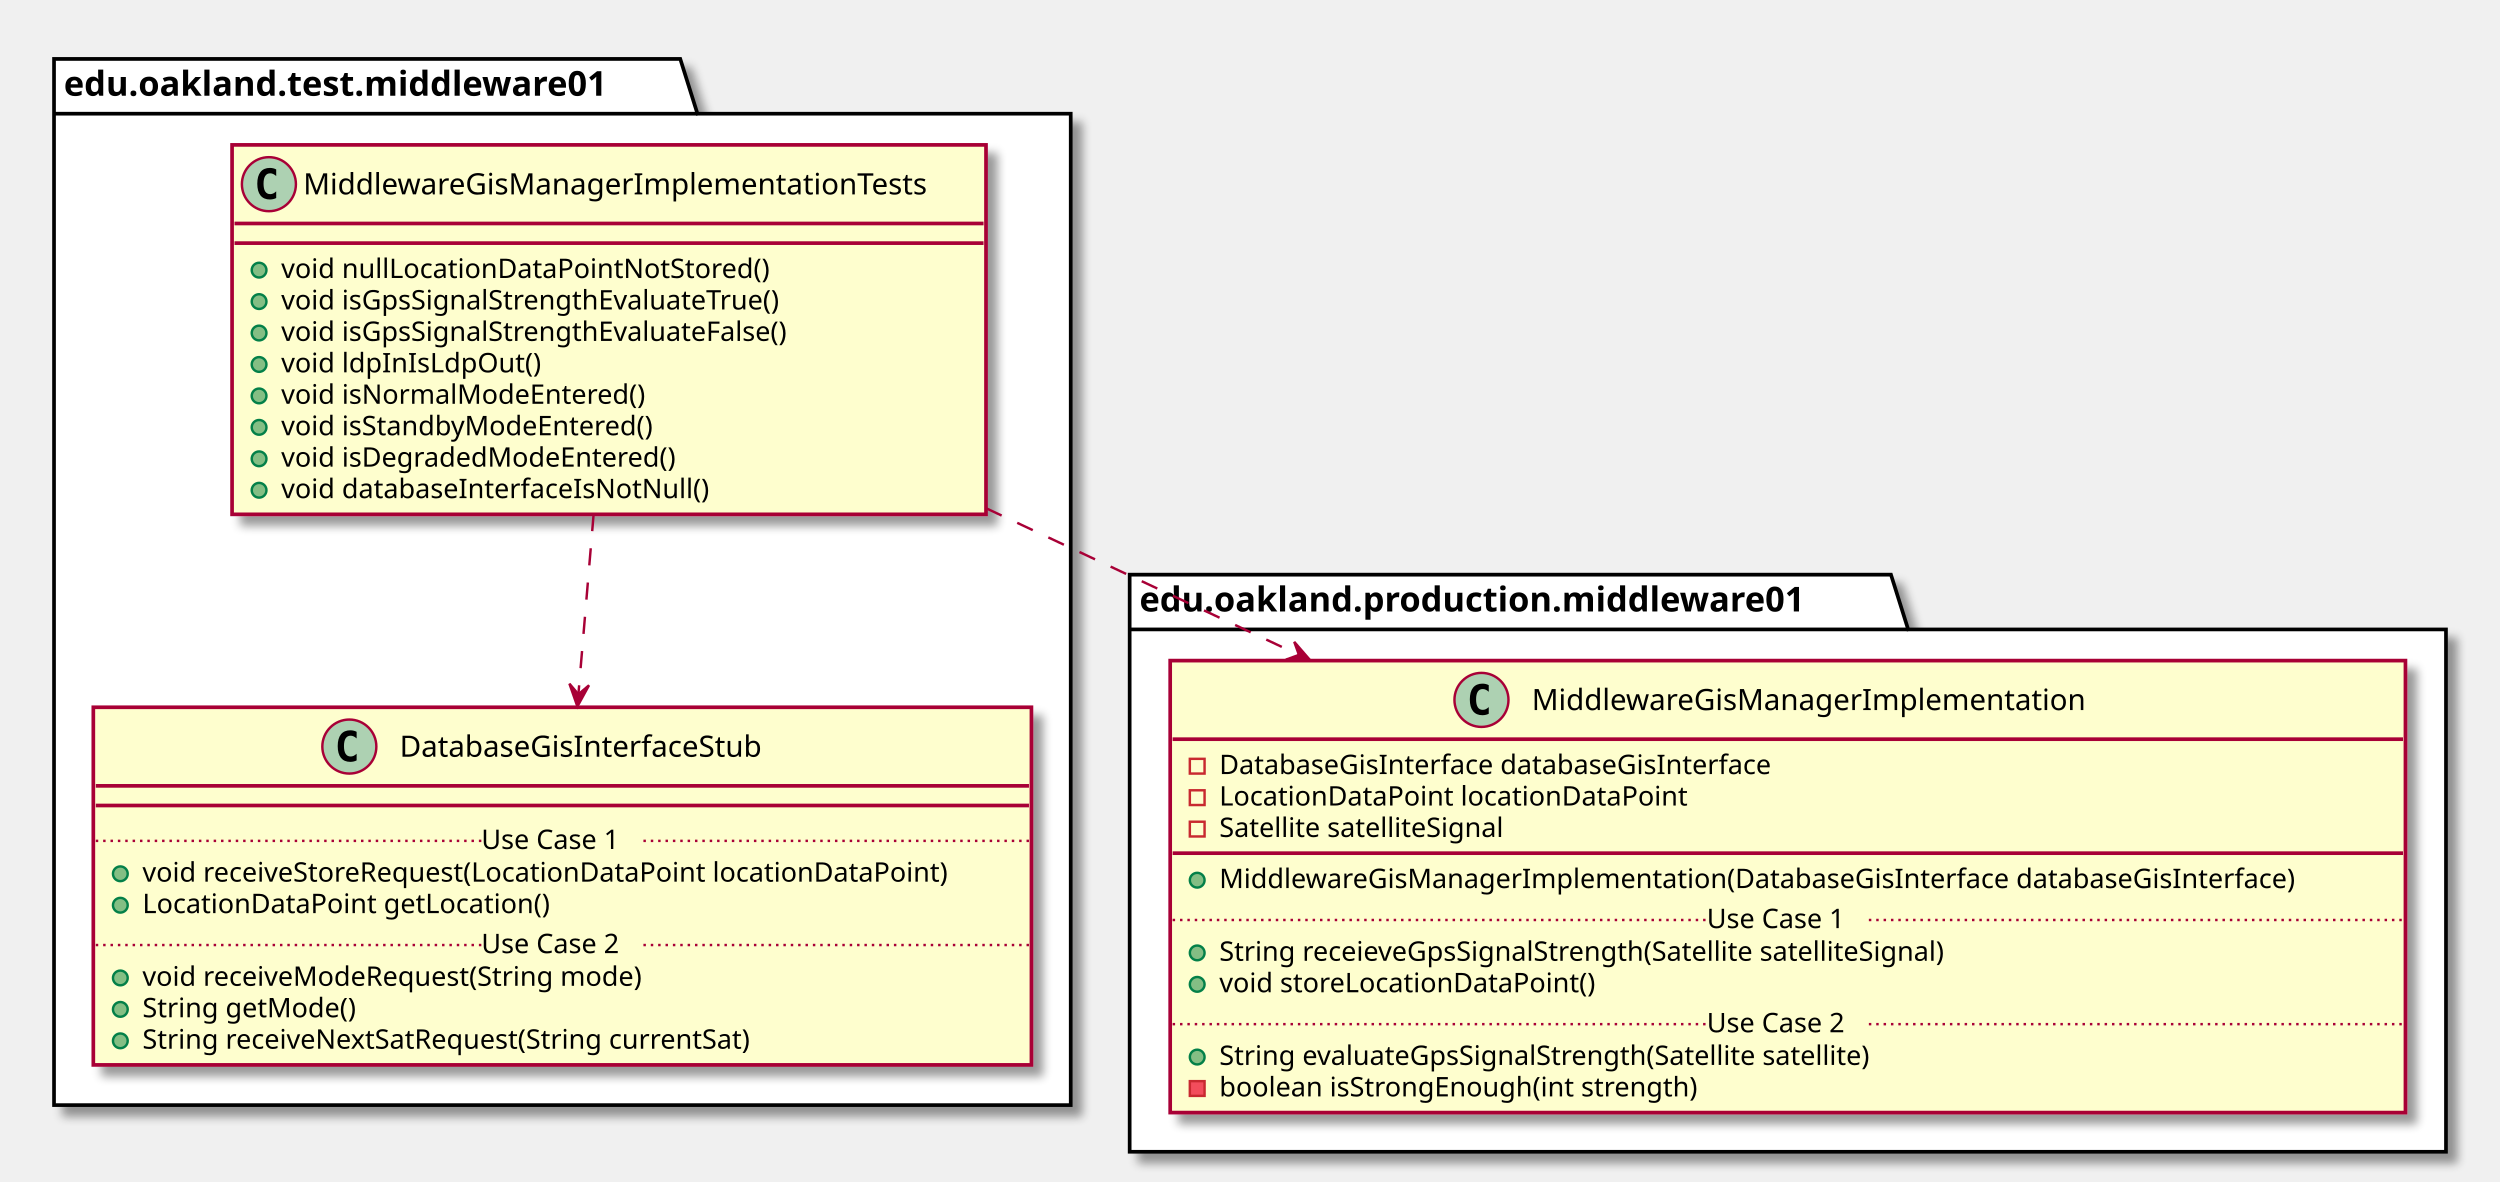
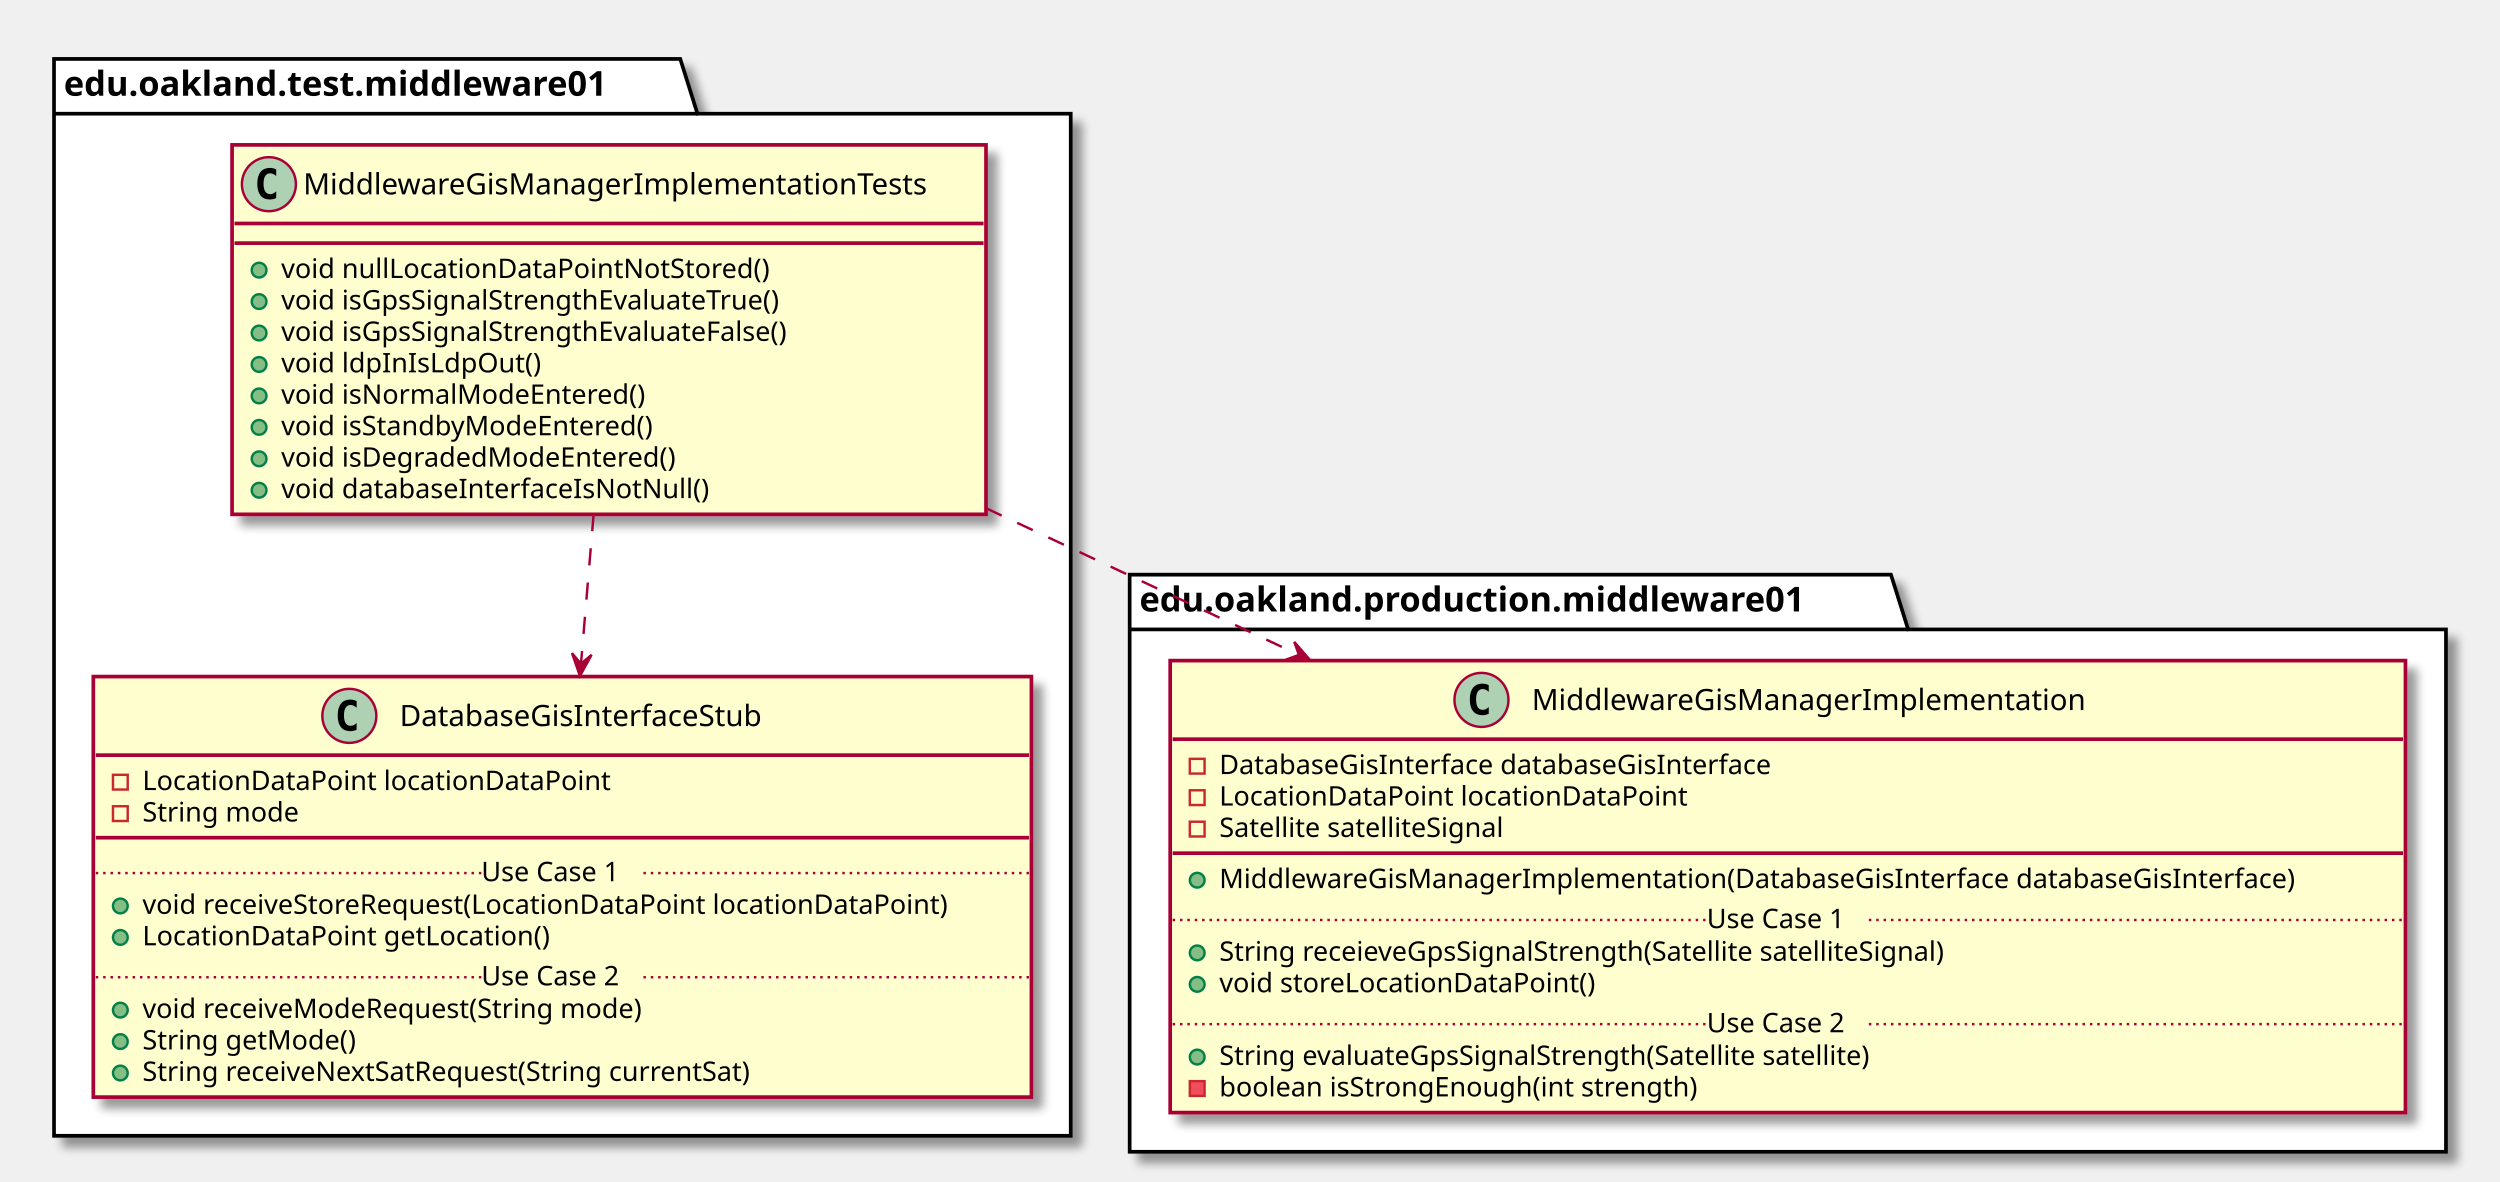
<svg xmlns="http://www.w3.org/2000/svg" contentScriptType="application/ecmascript" contentStyleType="text/css" height="481px" preserveAspectRatio="none" style="width:1018px;height:481px;" version="1.1" viewBox="0 0 1018 481" width="1018px" zoomAndPan="magnify">
  <defs>
-     <filter height="300%" id="f13t3d9093rsiv" width="300%" x="-1" y="-1">
+     <filter height="300%" id="fpi0xwrdqjqmh" width="300%" x="-1" y="-1">
      <feGaussianBlur result="blurOut" stdDeviation="2.0" />
      <feColorMatrix in="blurOut" result="blurOut2" type="matrix" values="0 0 0 0 0 0 0 0 0 0 0 0 0 0 0 0 0 0 .4 0" />
      <feOffset dx="4.0" dy="4.0" in="blurOut2" result="blurOut3" />
      <feBlend in="SourceGraphic" in2="blurOut3" mode="normal" />
    </filter>
  </defs>
  <g>
-     <polygon fill="#FFFFFF" filter="url(#f13t3d9093rsiv)" points="22,24,277,24,284,46.297,436,46.297,436,450,22,450,22,24" style="stroke: #000000; stroke-width: 1.5;" />
+     <polygon fill="#FFFFFF" filter="url(#fpi0xwrdqjqmh)" points="22,24,277,24,284,46.297,436,46.297,436,462.5,22,462.5,22,24" style="stroke: #000000; stroke-width: 1.5;" />
    <line style="stroke: #000000; stroke-width: 1.5;" x1="22" x2="284" y1="46.297" y2="46.297" />
    <text fill="#000000" font-family="sans-serif" font-size="14" font-weight="bold" lengthAdjust="spacingAndGlyphs" textLength="249" x="26" y="38.995">edu.oakland.test.middleware01</text>
-     <polygon fill="#FFFFFF" filter="url(#f13t3d9093rsiv)" points="460,234,770,234,777,256.297,996,256.297,996,469,460,469,460,234" style="stroke: #000000; stroke-width: 1.5;" />
+     <polygon fill="#FFFFFF" filter="url(#fpi0xwrdqjqmh)" points="460,234,770,234,777,256.297,996,256.297,996,469,460,469,460,234" style="stroke: #000000; stroke-width: 1.5;" />
    <line style="stroke: #000000; stroke-width: 1.5;" x1="460" x2="777" y1="256.297" y2="256.297" />
    <text fill="#000000" font-family="sans-serif" font-size="14" font-weight="bold" lengthAdjust="spacingAndGlyphs" textLength="304" x="464" y="248.995">edu.oakland.production.middleware01</text>
-     <rect fill="#FEFECE" filter="url(#f13t3d9093rsiv)" height="150.438" id="MiddlewareGisManagerImplementationTests" style="stroke: #A80036; stroke-width: 1.5;" width="307" x="94.5" y="59" />
+     <rect fill="#FEFECE" filter="url(#fpi0xwrdqjqmh)" height="150.438" id="MiddlewareGisManagerImplementationTests" style="stroke: #A80036; stroke-width: 1.5;" width="307" x="94.5" y="59" />
    <ellipse cx="109.5" cy="75" fill="#ADD1B2" rx="11" ry="11" style="stroke: #A80036; stroke-width: 1.0;" />
    <path d="M112.469,80.641 Q111.891,80.938 111.25,81.078 Q110.609,81.234 109.906,81.234 Q107.406,81.234 106.078,79.594 Q104.766,77.938 104.766,74.812 Q104.766,71.688 106.078,70.031 Q107.406,68.375 109.906,68.375 Q110.609,68.375 111.25,68.531 Q111.906,68.688 112.469,68.984 L112.469,71.703 Q111.844,71.125 111.25,70.859 Q110.656,70.578 110.031,70.578 Q108.688,70.578 108,71.656 Q107.312,72.719 107.312,74.812 Q107.312,76.906 108,77.984 Q108.688,79.047 110.031,79.047 Q110.656,79.047 111.25,78.781 Q111.844,78.5 112.469,77.922 L112.469,80.641 Z " />
    <text fill="#000000" font-family="sans-serif" font-size="12" lengthAdjust="spacingAndGlyphs" textLength="275" x="123.5" y="79.154">MiddlewareGisManagerImplementationTests</text>
    <line style="stroke: #A80036; stroke-width: 1.5;" x1="95.5" x2="400.5" y1="91" y2="91" />
    <line style="stroke: #A80036; stroke-width: 1.5;" x1="95.5" x2="400.5" y1="99" y2="99" />
    <ellipse cx="105.5" cy="110" fill="#84BE84" rx="3" ry="3" style="stroke: #038048; stroke-width: 1.0;" />
    <text fill="#000000" font-family="sans-serif" font-size="11" lengthAdjust="spacingAndGlyphs" textLength="213" x="114.5" y="113.21">void nullLocationDataPointNotStored()</text>
    <ellipse cx="105.5" cy="122.805" fill="#84BE84" rx="3" ry="3" style="stroke: #038048; stroke-width: 1.0;" />
    <text fill="#000000" font-family="sans-serif" font-size="11" lengthAdjust="spacingAndGlyphs" textLength="226" x="114.5" y="126.015">void isGpsSignalStrengthEvaluateTrue()</text>
    <ellipse cx="105.5" cy="135.609" fill="#84BE84" rx="3" ry="3" style="stroke: #038048; stroke-width: 1.0;" />
    <text fill="#000000" font-family="sans-serif" font-size="11" lengthAdjust="spacingAndGlyphs" textLength="230" x="114.5" y="138.82">void isGpsSignalStrengthEvaluateFalse()</text>
    <ellipse cx="105.5" cy="148.414" fill="#84BE84" rx="3" ry="3" style="stroke: #038048; stroke-width: 1.0;" />
    <text fill="#000000" font-family="sans-serif" font-size="11" lengthAdjust="spacingAndGlyphs" textLength="112" x="114.5" y="151.625">void ldpInIsLdpOut()</text>
    <ellipse cx="105.5" cy="161.219" fill="#84BE84" rx="3" ry="3" style="stroke: #038048; stroke-width: 1.0;" />
    <text fill="#000000" font-family="sans-serif" font-size="11" lengthAdjust="spacingAndGlyphs" textLength="160" x="114.5" y="164.429">void isNormalModeEntered()</text>
    <ellipse cx="105.5" cy="174.023" fill="#84BE84" rx="3" ry="3" style="stroke: #038048; stroke-width: 1.0;" />
    <text fill="#000000" font-family="sans-serif" font-size="11" lengthAdjust="spacingAndGlyphs" textLength="165" x="114.5" y="177.234">void isStandbyModeEntered()</text>
    <ellipse cx="105.5" cy="186.828" fill="#84BE84" rx="3" ry="3" style="stroke: #038048; stroke-width: 1.0;" />
    <text fill="#000000" font-family="sans-serif" font-size="11" lengthAdjust="spacingAndGlyphs" textLength="174" x="114.5" y="190.039">void isDegradedModeEntered()</text>
    <ellipse cx="105.5" cy="199.633" fill="#84BE84" rx="3" ry="3" style="stroke: #038048; stroke-width: 1.0;" />
    <text fill="#000000" font-family="sans-serif" font-size="11" lengthAdjust="spacingAndGlyphs" textLength="188" x="114.5" y="202.843">void databaseInterfaceIsNotNull()</text>
-     <rect fill="#FEFECE" filter="url(#f13t3d9093rsiv)" height="145.633" id="DatabaseGisInterfaceStub" style="stroke: #A80036; stroke-width: 1.5;" width="382" x="38" y="288" />
-     <ellipse cx="142.25" cy="304" fill="#ADD1B2" rx="11" ry="11" style="stroke: #A80036; stroke-width: 1.0;" />
-     <path d="M145.219,309.641 Q144.641,309.938 144,310.078 Q143.359,310.234 142.656,310.234 Q140.156,310.234 138.828,308.594 Q137.516,306.938 137.516,303.812 Q137.516,300.688 138.828,299.031 Q140.156,297.375 142.656,297.375 Q143.359,297.375 144,297.531 Q144.656,297.688 145.219,297.984 L145.219,300.703 Q144.594,300.125 144,299.859 Q143.406,299.578 142.781,299.578 Q141.438,299.578 140.75,300.656 Q140.062,301.719 140.062,303.812 Q140.062,305.906 140.75,306.984 Q141.438,308.047 142.781,308.047 Q143.406,308.047 144,307.781 Q144.594,307.5 145.219,306.922 L145.219,309.641 Z " />
-     <text fill="#000000" font-family="sans-serif" font-size="12" lengthAdjust="spacingAndGlyphs" textLength="165" x="162.75" y="308.154">DatabaseGisInterfaceStub</text>
-     <line style="stroke: #A80036; stroke-width: 1.5;" x1="39" x2="419" y1="320" y2="320" />
-     <line style="stroke: #A80036; stroke-width: 1.5;" x1="39" x2="419" y1="328" y2="328" />
-     <ellipse cx="49" cy="355.805" fill="#84BE84" rx="3" ry="3" style="stroke: #038048; stroke-width: 1.0;" />
-     <text fill="#000000" font-family="sans-serif" font-size="11" lengthAdjust="spacingAndGlyphs" textLength="356" x="58" y="359.015">void receiveStoreRequest(LocationDataPoint locationDataPoint)</text>
-     <ellipse cx="49" cy="368.609" fill="#84BE84" rx="3" ry="3" style="stroke: #038048; stroke-width: 1.0;" />
-     <text fill="#000000" font-family="sans-serif" font-size="11" lengthAdjust="spacingAndGlyphs" textLength="178" x="58" y="371.82">LocationDataPoint getLocation()</text>
-     <line style="stroke: #A80036; stroke-width: 1.0; stroke-dasharray: 1.0,2.0;" x1="39" x2="196" y1="342.402" y2="342.402" />
-     <text fill="#000000" font-family="sans-serif" font-size="11" lengthAdjust="spacingAndGlyphs" textLength="66" x="196" y="345.71">Use Case 1</text>
-     <line style="stroke: #A80036; stroke-width: 1.0; stroke-dasharray: 1.0,2.0;" x1="262" x2="419" y1="342.402" y2="342.402" />
-     <ellipse cx="49" cy="398.219" fill="#84BE84" rx="3" ry="3" style="stroke: #038048; stroke-width: 1.0;" />
-     <text fill="#000000" font-family="sans-serif" font-size="11" lengthAdjust="spacingAndGlyphs" textLength="222" x="58" y="401.429">void receiveModeRequest(String mode)</text>
-     <ellipse cx="49" cy="411.023" fill="#84BE84" rx="3" ry="3" style="stroke: #038048; stroke-width: 1.0;" />
-     <text fill="#000000" font-family="sans-serif" font-size="11" lengthAdjust="spacingAndGlyphs" textLength="94" x="58" y="414.234">String getMode()</text>
-     <ellipse cx="49" cy="423.828" fill="#84BE84" rx="3" ry="3" style="stroke: #038048; stroke-width: 1.0;" />
-     <text fill="#000000" font-family="sans-serif" font-size="11" lengthAdjust="spacingAndGlyphs" textLength="275" x="58" y="427.039">String receiveNextSatRequest(String currentSat)</text>
-     <line style="stroke: #A80036; stroke-width: 1.0; stroke-dasharray: 1.0,2.0;" x1="39" x2="196" y1="384.816" y2="384.816" />
-     <text fill="#000000" font-family="sans-serif" font-size="11" lengthAdjust="spacingAndGlyphs" textLength="66" x="196" y="388.125">Use Case 2</text>
-     <line style="stroke: #A80036; stroke-width: 1.0; stroke-dasharray: 1.0,2.0;" x1="262" x2="419" y1="384.816" y2="384.816" />
-     <rect fill="#FEFECE" filter="url(#f13t3d9093rsiv)" height="184.047" id="MiddlewareGisManagerImplementation" style="stroke: #A80036; stroke-width: 1.5;" width="503" x="476.5" y="269" />
+     <rect fill="#FEFECE" filter="url(#fpi0xwrdqjqmh)" height="171.242" id="DatabaseGisInterfaceStub" style="stroke: #A80036; stroke-width: 1.5;" width="382" x="38" y="275.5" />
+     <ellipse cx="142.25" cy="291.5" fill="#ADD1B2" rx="11" ry="11" style="stroke: #A80036; stroke-width: 1.0;" />
+     <path d="M145.219,297.141 Q144.641,297.438 144,297.578 Q143.359,297.734 142.656,297.734 Q140.156,297.734 138.828,296.094 Q137.516,294.438 137.516,291.312 Q137.516,288.188 138.828,286.531 Q140.156,284.875 142.656,284.875 Q143.359,284.875 144,285.031 Q144.656,285.188 145.219,285.484 L145.219,288.203 Q144.594,287.625 144,287.359 Q143.406,287.078 142.781,287.078 Q141.438,287.078 140.75,288.156 Q140.062,289.219 140.062,291.312 Q140.062,293.406 140.75,294.484 Q141.438,295.547 142.781,295.547 Q143.406,295.547 144,295.281 Q144.594,295 145.219,294.422 L145.219,297.141 Z " />
+     <text fill="#000000" font-family="sans-serif" font-size="12" lengthAdjust="spacingAndGlyphs" textLength="165" x="162.75" y="295.654">DatabaseGisInterfaceStub</text>
+     <line style="stroke: #A80036; stroke-width: 1.5;" x1="39" x2="419" y1="307.5" y2="307.5" />
+     <rect fill="none" height="6" style="stroke: #C82930; stroke-width: 1.0;" width="6" x="46" y="315.5" />
+     <text fill="#000000" font-family="sans-serif" font-size="11" lengthAdjust="spacingAndGlyphs" textLength="203" x="58" y="321.71">LocationDataPoint locationDataPoint</text>
+     <rect fill="none" height="6" style="stroke: #C82930; stroke-width: 1.0;" width="6" x="46" y="328.305" />
+     <text fill="#000000" font-family="sans-serif" font-size="11" lengthAdjust="spacingAndGlyphs" textLength="70" x="58" y="334.515">String mode</text>
+     <line style="stroke: #A80036; stroke-width: 1.5;" x1="39" x2="419" y1="341.109" y2="341.109" />
+     <ellipse cx="49" cy="368.914" fill="#84BE84" rx="3" ry="3" style="stroke: #038048; stroke-width: 1.0;" />
+     <text fill="#000000" font-family="sans-serif" font-size="11" lengthAdjust="spacingAndGlyphs" textLength="356" x="58" y="372.125">void receiveStoreRequest(LocationDataPoint locationDataPoint)</text>
+     <ellipse cx="49" cy="381.719" fill="#84BE84" rx="3" ry="3" style="stroke: #038048; stroke-width: 1.0;" />
+     <text fill="#000000" font-family="sans-serif" font-size="11" lengthAdjust="spacingAndGlyphs" textLength="178" x="58" y="384.929">LocationDataPoint getLocation()</text>
+     <line style="stroke: #A80036; stroke-width: 1.0; stroke-dasharray: 1.0,2.0;" x1="39" x2="196" y1="355.512" y2="355.512" />
+     <text fill="#000000" font-family="sans-serif" font-size="11" lengthAdjust="spacingAndGlyphs" textLength="66" x="196" y="358.82">Use Case 1</text>
+     <line style="stroke: #A80036; stroke-width: 1.0; stroke-dasharray: 1.0,2.0;" x1="262" x2="419" y1="355.512" y2="355.512" />
+     <ellipse cx="49" cy="411.328" fill="#84BE84" rx="3" ry="3" style="stroke: #038048; stroke-width: 1.0;" />
+     <text fill="#000000" font-family="sans-serif" font-size="11" lengthAdjust="spacingAndGlyphs" textLength="222" x="58" y="414.539">void receiveModeRequest(String mode)</text>
+     <ellipse cx="49" cy="424.133" fill="#84BE84" rx="3" ry="3" style="stroke: #038048; stroke-width: 1.0;" />
+     <text fill="#000000" font-family="sans-serif" font-size="11" lengthAdjust="spacingAndGlyphs" textLength="94" x="58" y="427.343">String getMode()</text>
+     <ellipse cx="49" cy="436.938" fill="#84BE84" rx="3" ry="3" style="stroke: #038048; stroke-width: 1.0;" />
+     <text fill="#000000" font-family="sans-serif" font-size="11" lengthAdjust="spacingAndGlyphs" textLength="275" x="58" y="440.148">String receiveNextSatRequest(String currentSat)</text>
+     <line style="stroke: #A80036; stroke-width: 1.0; stroke-dasharray: 1.0,2.0;" x1="39" x2="196" y1="397.926" y2="397.926" />
+     <text fill="#000000" font-family="sans-serif" font-size="11" lengthAdjust="spacingAndGlyphs" textLength="66" x="196" y="401.234">Use Case 2</text>
+     <line style="stroke: #A80036; stroke-width: 1.0; stroke-dasharray: 1.0,2.0;" x1="262" x2="419" y1="397.926" y2="397.926" />
+     <rect fill="#FEFECE" filter="url(#fpi0xwrdqjqmh)" height="184.047" id="MiddlewareGisManagerImplementation" style="stroke: #A80036; stroke-width: 1.5;" width="503" x="476.5" y="269" />
    <ellipse cx="603.25" cy="285" fill="#ADD1B2" rx="11" ry="11" style="stroke: #A80036; stroke-width: 1.0;" />
    <path d="M606.219,290.641 Q605.641,290.938 605,291.078 Q604.359,291.234 603.656,291.234 Q601.156,291.234 599.828,289.594 Q598.516,287.938 598.516,284.812 Q598.516,281.688 599.828,280.031 Q601.156,278.375 603.656,278.375 Q604.359,278.375 605,278.531 Q605.656,278.688 606.219,278.984 L606.219,281.703 Q605.594,281.125 605,280.859 Q604.406,280.578 603.781,280.578 Q602.438,280.578 601.75,281.656 Q601.062,282.719 601.062,284.812 Q601.062,286.906 601.75,287.984 Q602.438,289.047 603.781,289.047 Q604.406,289.047 605,288.781 Q605.594,288.5 606.219,287.922 L606.219,290.641 Z " />
    <text fill="#000000" font-family="sans-serif" font-size="12" lengthAdjust="spacingAndGlyphs" textLength="241" x="623.75" y="289.154">MiddlewareGisManagerImplementation</text>
    <line style="stroke: #A80036; stroke-width: 1.5;" x1="477.5" x2="978.5" y1="301" y2="301" />
    <rect fill="none" height="6" style="stroke: #C82930; stroke-width: 1.0;" width="6" x="484.5" y="309" />
    <text fill="#000000" font-family="sans-serif" font-size="11" lengthAdjust="spacingAndGlyphs" textLength="249" x="496.5" y="315.21">DatabaseGisInterface databaseGisInterface</text>
    <rect fill="none" height="6" style="stroke: #C82930; stroke-width: 1.0;" width="6" x="484.5" y="321.805" />
    <text fill="#000000" font-family="sans-serif" font-size="11" lengthAdjust="spacingAndGlyphs" textLength="203" x="496.5" y="328.015">LocationDataPoint locationDataPoint</text>
    <rect fill="none" height="6" style="stroke: #C82930; stroke-width: 1.0;" width="6" x="484.5" y="334.609" />
    <text fill="#000000" font-family="sans-serif" font-size="11" lengthAdjust="spacingAndGlyphs" textLength="130" x="496.5" y="340.82">Satellite satelliteSignal</text>
    <line style="stroke: #A80036; stroke-width: 1.5;" x1="477.5" x2="978.5" y1="347.414" y2="347.414" />
    <ellipse cx="487.5" cy="358.414" fill="#84BE84" rx="3" ry="3" style="stroke: #038048; stroke-width: 1.0;" />
    <text fill="#000000" font-family="sans-serif" font-size="11" lengthAdjust="spacingAndGlyphs" textLength="477" x="496.5" y="361.625">MiddlewareGisManagerImplementation(DatabaseGisInterface databaseGisInterface)</text>
    <ellipse cx="487.5" cy="388.023" fill="#84BE84" rx="3" ry="3" style="stroke: #038048; stroke-width: 1.0;" />
    <text fill="#000000" font-family="sans-serif" font-size="11" lengthAdjust="spacingAndGlyphs" textLength="331" x="496.5" y="391.234">String receieveGpsSignalStrength(Satellite satelliteSignal)</text>
    <ellipse cx="487.5" cy="400.828" fill="#84BE84" rx="3" ry="3" style="stroke: #038048; stroke-width: 1.0;" />
    <text fill="#000000" font-family="sans-serif" font-size="11" lengthAdjust="spacingAndGlyphs" textLength="166" x="496.5" y="404.039">void storeLocationDataPoint()</text>
    <line style="stroke: #A80036; stroke-width: 1.0; stroke-dasharray: 1.0,2.0;" x1="477.5" x2="695" y1="374.621" y2="374.621" />
    <text fill="#000000" font-family="sans-serif" font-size="11" lengthAdjust="spacingAndGlyphs" textLength="66" x="695" y="377.929">Use Case 1</text>
    <line style="stroke: #A80036; stroke-width: 1.0; stroke-dasharray: 1.0,2.0;" x1="761" x2="978.5" y1="374.621" y2="374.621" />
    <ellipse cx="487.5" cy="430.438" fill="#84BE84" rx="3" ry="3" style="stroke: #038048; stroke-width: 1.0;" />
    <text fill="#000000" font-family="sans-serif" font-size="11" lengthAdjust="spacingAndGlyphs" textLength="296" x="496.5" y="433.648">String evaluateGpsSignalStrength(Satellite satellite)</text>
    <rect fill="#F24D5C" height="6" style="stroke: #C82930; stroke-width: 1.0;" width="6" x="484.5" y="440.242" />
    <text fill="#000000" font-family="sans-serif" font-size="11" lengthAdjust="spacingAndGlyphs" textLength="213" x="496.5" y="446.453">boolean isStrongEnough(int strength)</text>
    <line style="stroke: #A80036; stroke-width: 1.0; stroke-dasharray: 1.0,2.0;" x1="477.5" x2="695" y1="417.035" y2="417.035" />
    <text fill="#000000" font-family="sans-serif" font-size="11" lengthAdjust="spacingAndGlyphs" textLength="66" x="695" y="420.343">Use Case 2</text>
    <line style="stroke: #A80036; stroke-width: 1.0; stroke-dasharray: 1.0,2.0;" x1="761" x2="978.5" y1="417.035" y2="417.035" />
-     <path d="M241.73,209.3 C239.74,232.84 237.54,258.91 235.53,282.66 " fill="none" id="MiddlewareGisManagerImplementationTests-&gt;DatabaseGisInterfaceStub" style="stroke: #A80036; stroke-width: 1.0; stroke-dasharray: 7.0,7.0;" />
-     <polygon fill="#A80036" points="235.11,287.69,239.841,279.052,235.524,282.707,231.869,278.39,235.11,287.69" style="stroke: #A80036; stroke-width: 1.0;" />
+     <path d="M241.73,209.3 C240.08,228.77 238.29,249.97 236.59,270.16 " fill="none" id="MiddlewareGisManagerImplementationTests-&gt;DatabaseGisInterfaceStub" style="stroke: #A80036; stroke-width: 1.0; stroke-dasharray: 7.0,7.0;" />
+     <polygon fill="#A80036" points="236.16,275.27,240.892,266.632,236.574,270.287,232.919,265.97,236.16,275.27" style="stroke: #A80036; stroke-width: 1.0;" />
    <path d="M401.53,206.96 C442.02,225.95 486.3,246.7 528.82,266.63 " fill="none" id="MiddlewareGisManagerImplementationTests-&gt;MiddlewareGisManagerImplementation" style="stroke: #A80036; stroke-width: 1.0; stroke-dasharray: 7.0,7.0;" />
    <polygon fill="#A80036" points="533.46,268.81,527.016,261.361,528.935,266.683,523.613,268.602,533.46,268.81" style="stroke: #A80036; stroke-width: 1.0;" />
  </g>
</svg>
